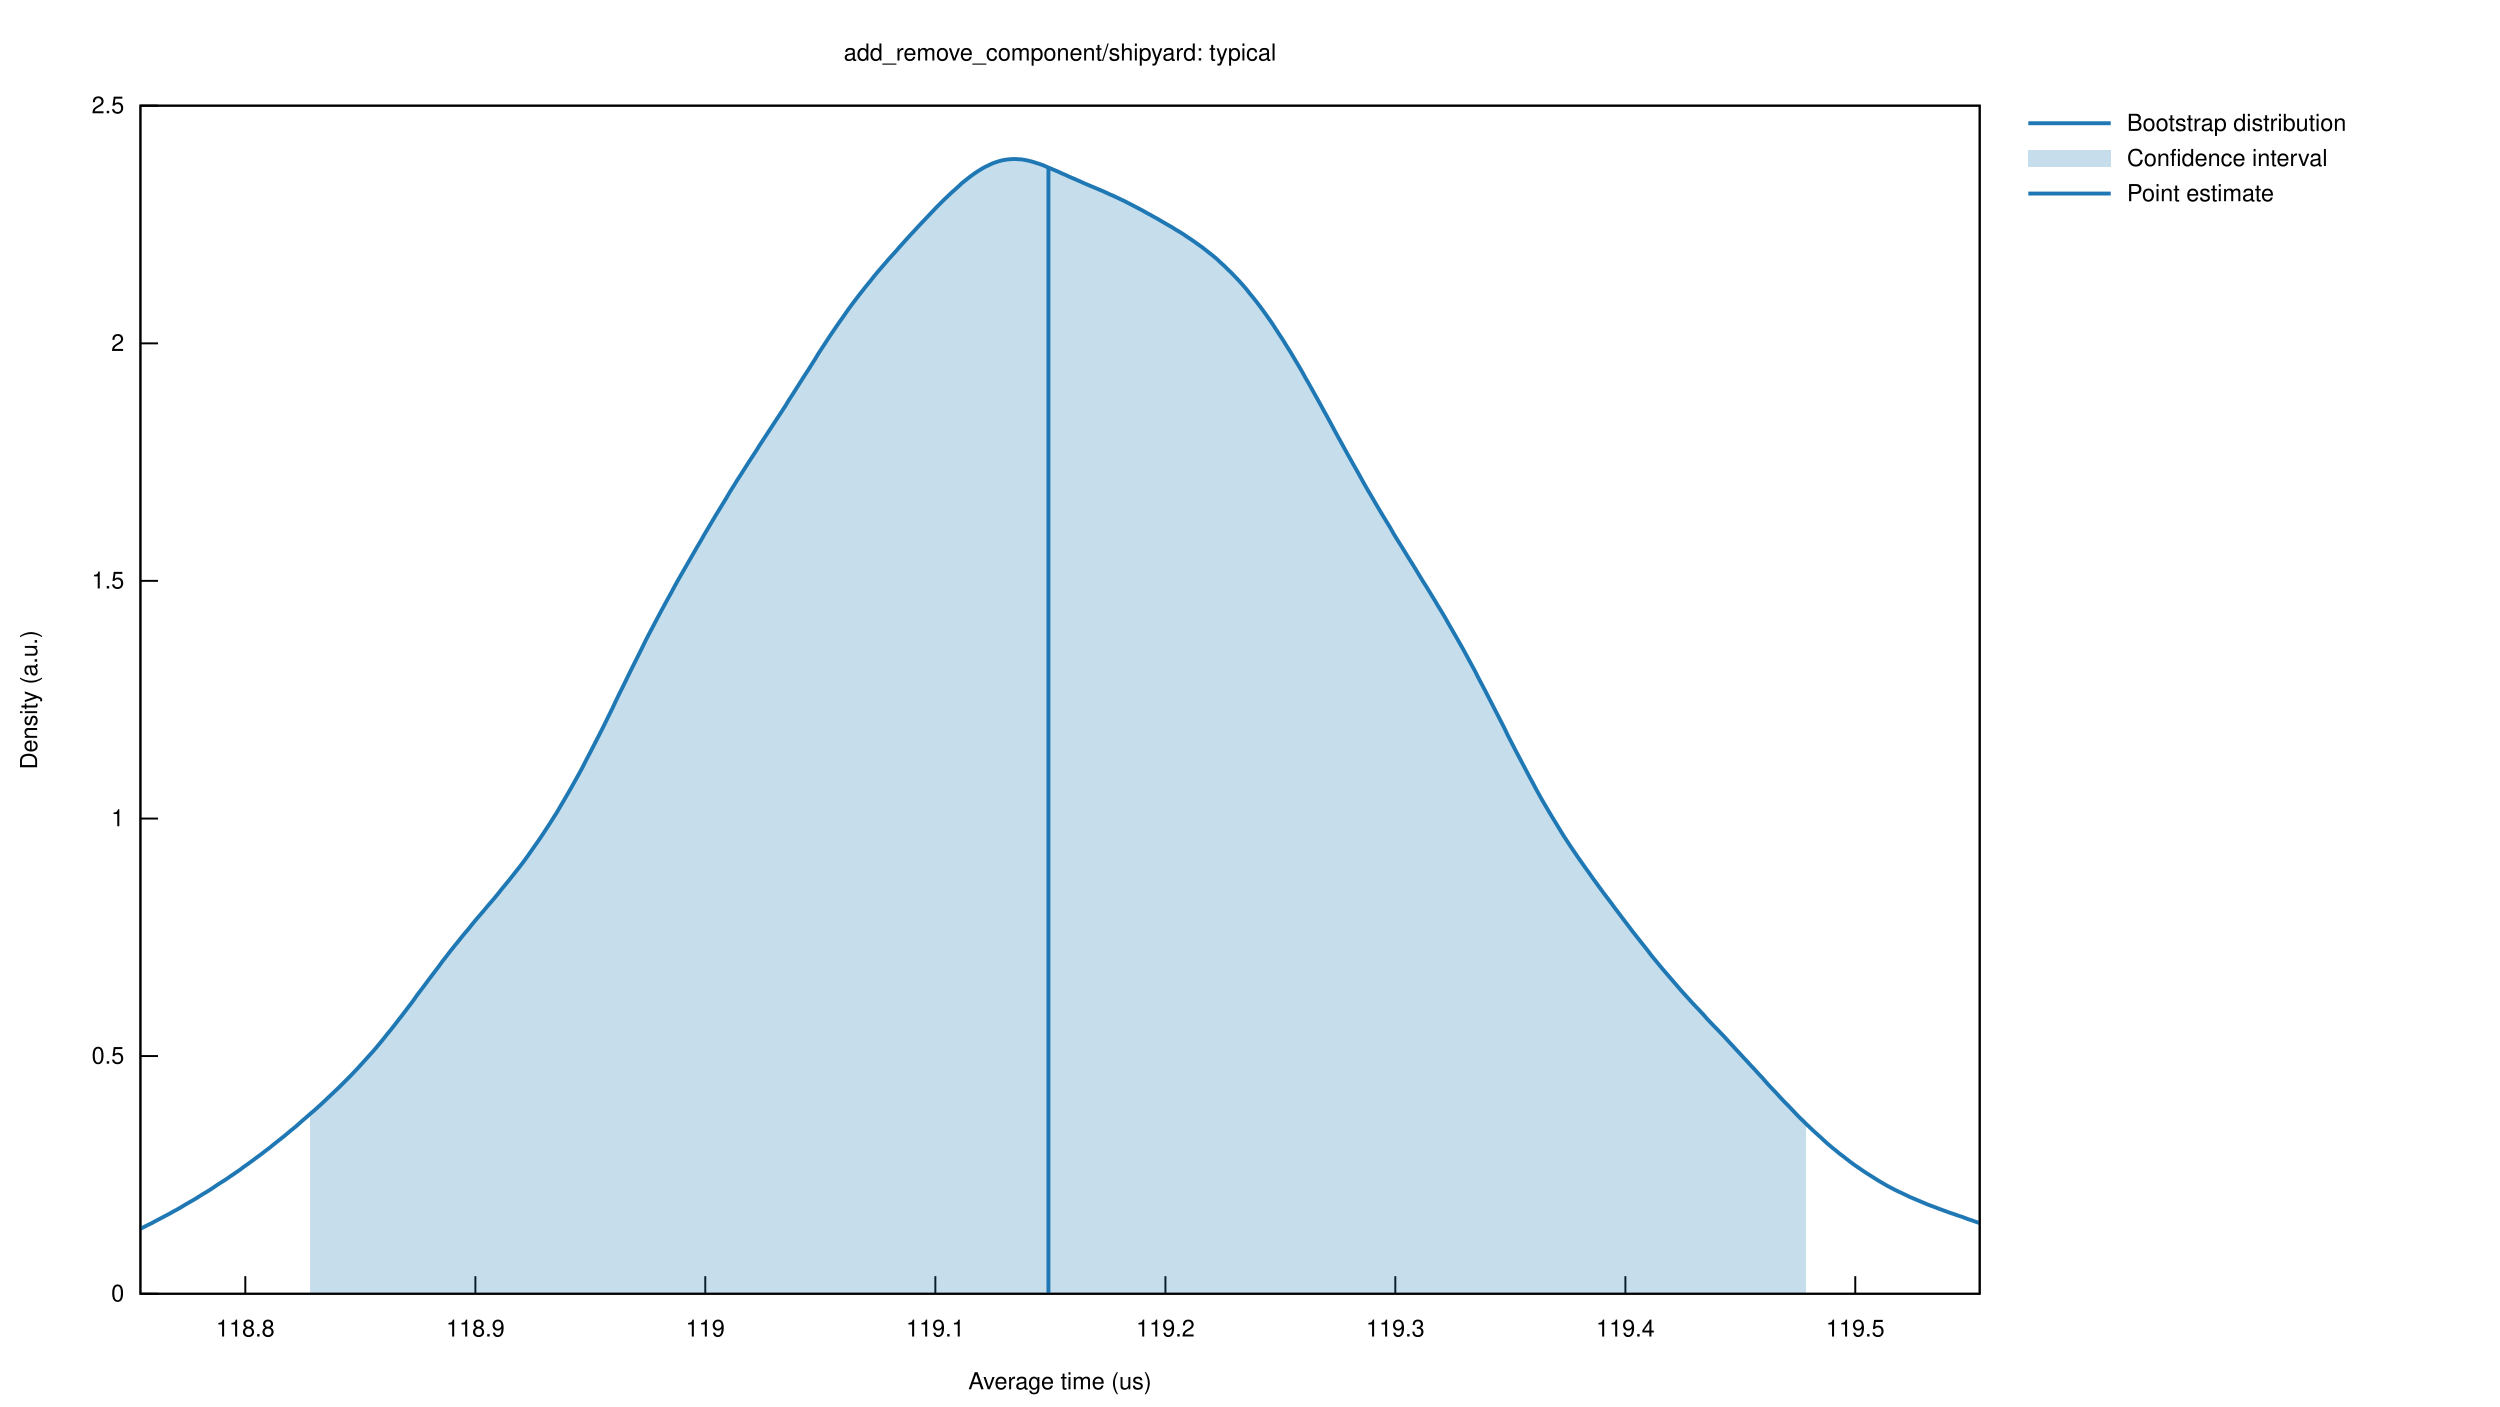
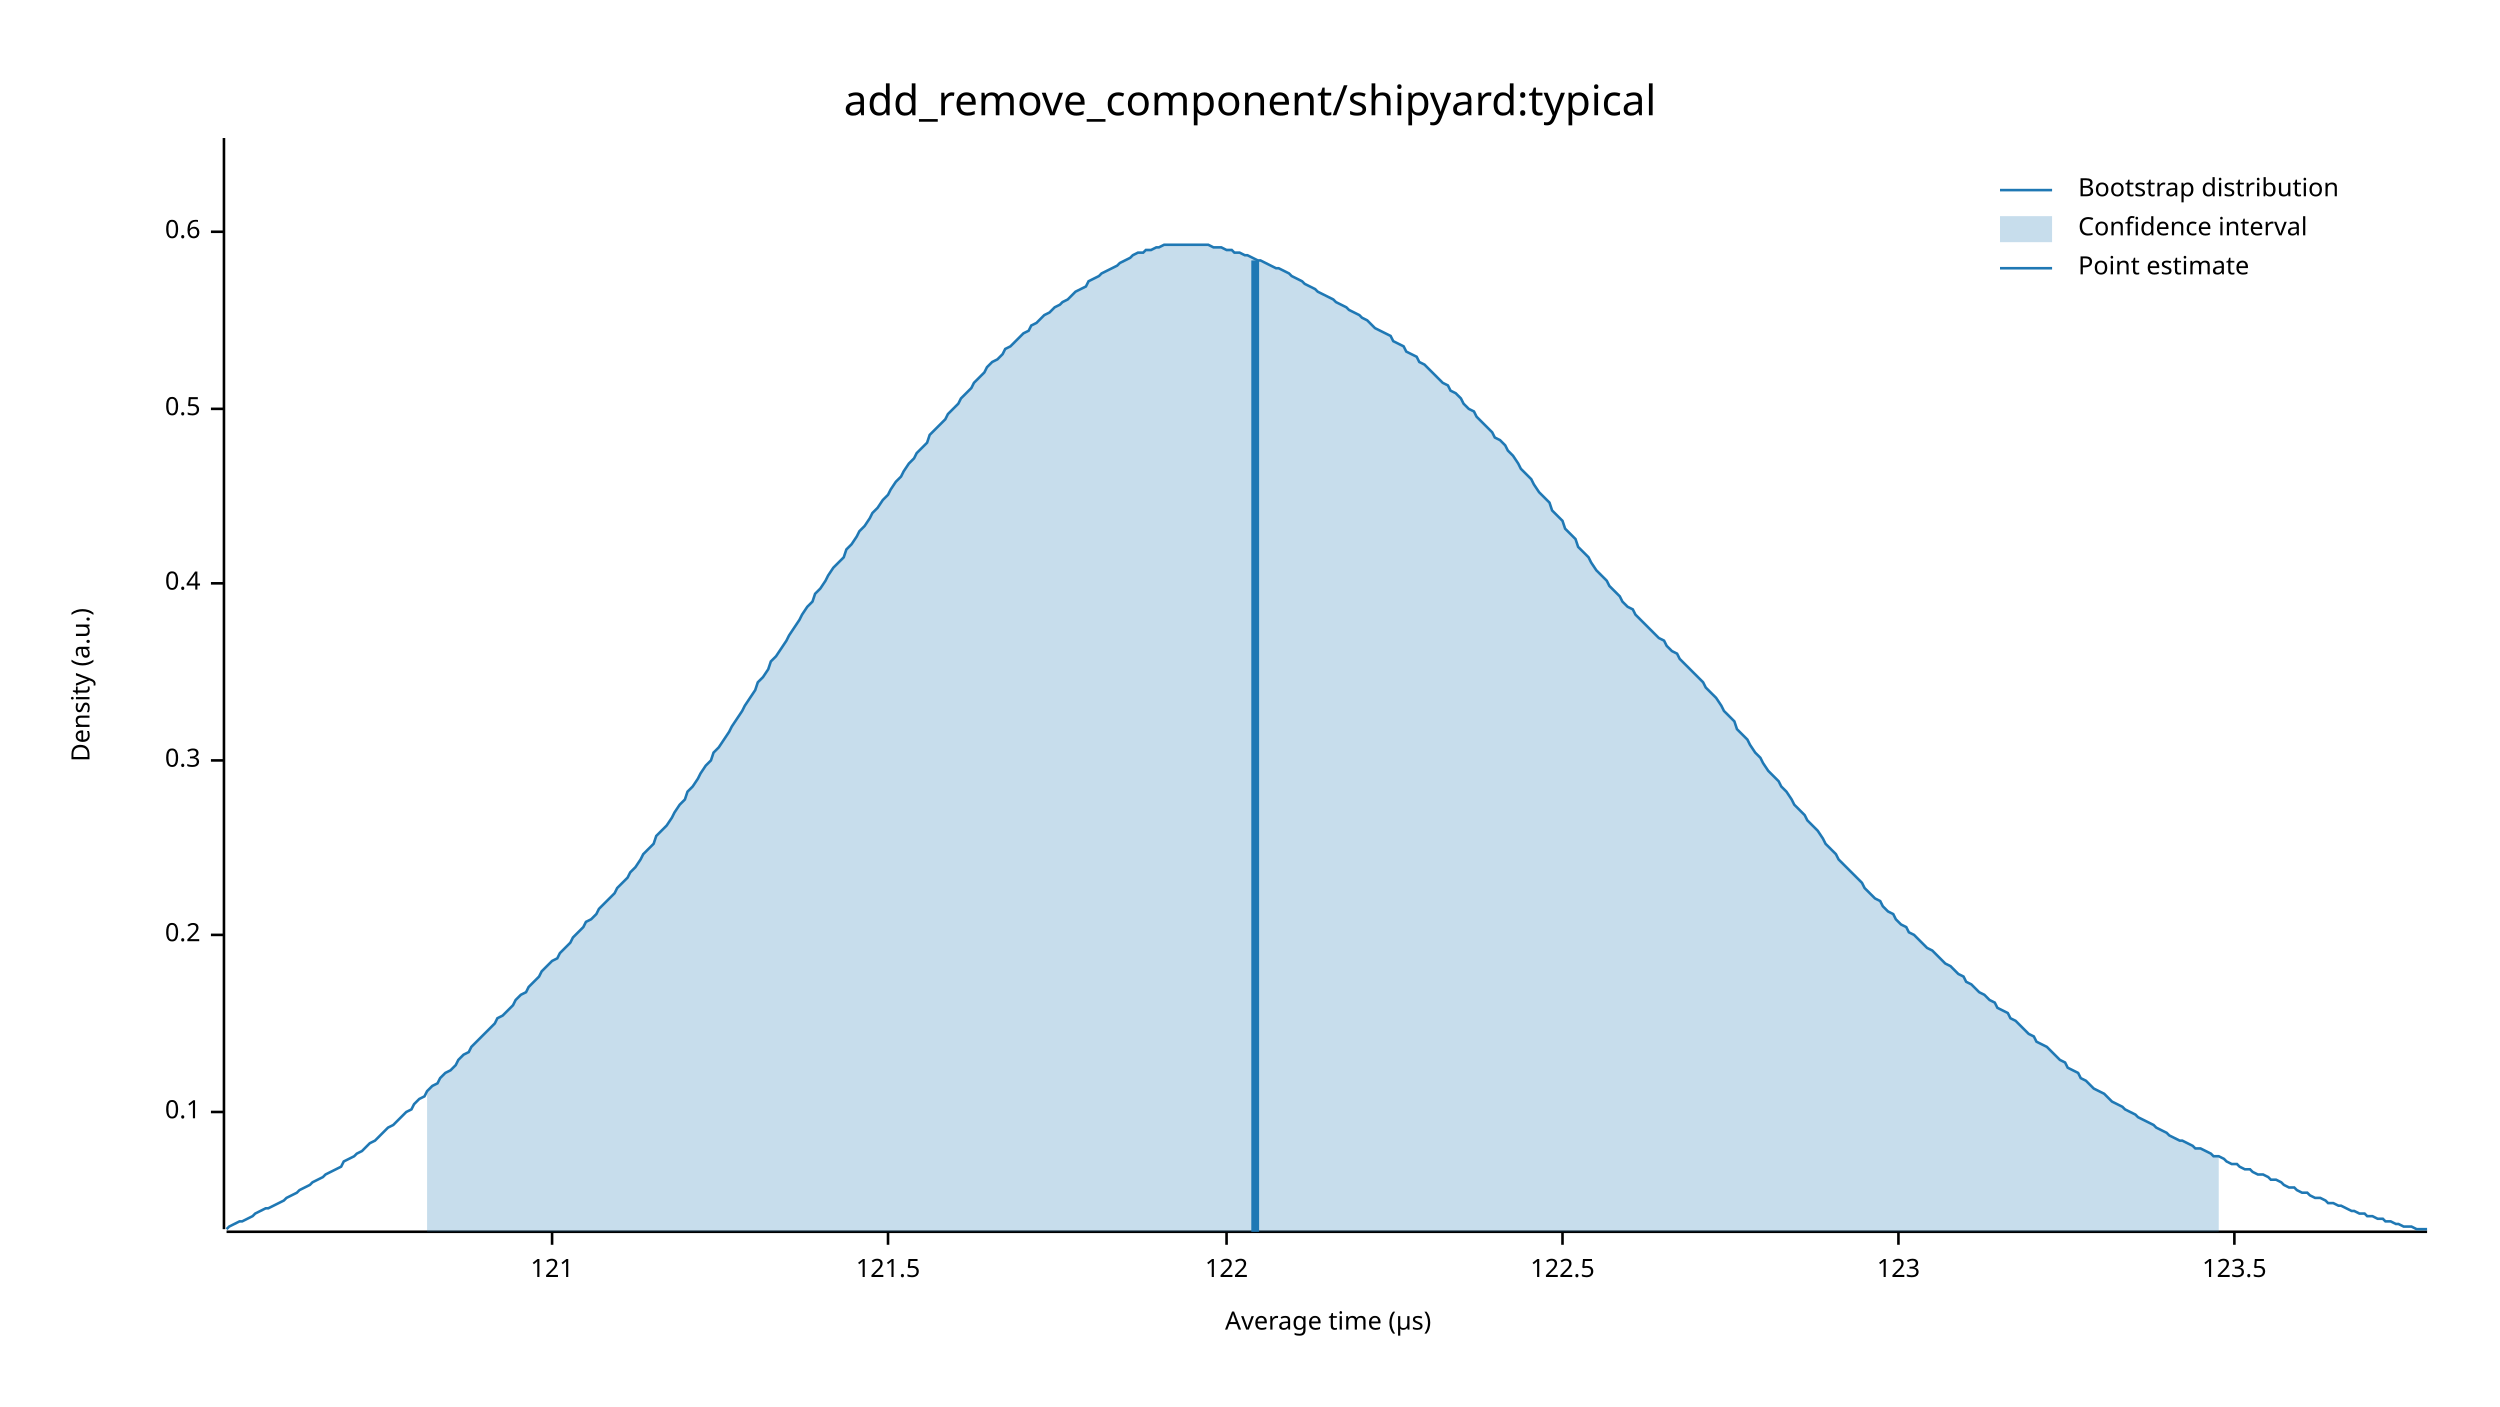
- <svg xmlns="http://www.w3.org/2000/svg" xmlns:xlink="http://www.w3.org/1999/xlink" viewBox="0 0 1280 720">
-   <g id="gnuplot_canvas">
-     <rect x="0" y="0" width="1280" height="720" fill="none" />
-     <defs>
-       <circle id="gpDot" r="0.5" stroke-width="0.5" stroke="currentColor" />
-       <path id="gpPt0" stroke-width="0.222" stroke="currentColor" d="M-1,0 h2 M0,-1 v2" />
-       <path id="gpPt1" stroke-width="0.222" stroke="currentColor" d="M-1,-1 L1,1 M1,-1 L-1,1" />
-       <path id="gpPt2" stroke-width="0.222" stroke="currentColor" d="M-1,0 L1,0 M0,-1 L0,1 M-1,-1 L1,1 M-1,1 L1,-1" />
-       <rect id="gpPt3" stroke-width="0.222" stroke="currentColor" x="-1" y="-1" width="2" height="2" />
-       <rect id="gpPt4" stroke-width="0.222" stroke="currentColor" fill="currentColor" x="-1" y="-1" width="2" height="2" />
-       <circle id="gpPt5" stroke-width="0.222" stroke="currentColor" cx="0" cy="0" r="1" />
-       <use xlink:href="#gpPt5" id="gpPt6" fill="currentColor" stroke="none" />
-       <path id="gpPt7" stroke-width="0.222" stroke="currentColor" d="M0,-1.33 L-1.33,0.67 L1.33,0.67 z" />
-       <use xlink:href="#gpPt7" id="gpPt8" fill="currentColor" stroke="none" />
-       <use xlink:href="#gpPt7" id="gpPt9" stroke="currentColor" transform="rotate(180)" />
-       <use xlink:href="#gpPt9" id="gpPt10" fill="currentColor" stroke="none" />
-       <use xlink:href="#gpPt3" id="gpPt11" stroke="currentColor" transform="rotate(45)" />
-       <use xlink:href="#gpPt11" id="gpPt12" fill="currentColor" stroke="none" />
-       <path id="gpPt13" stroke-width="0.222" stroke="currentColor" d="M0,1.330 L1.265,0.411 L0.782,-1.067 L-0.782,-1.076 L-1.265,0.411 z" />
-       <use xlink:href="#gpPt13" id="gpPt14" fill="currentColor" stroke="none" />
-       <filter id="textbox" filterUnits="objectBoundingBox" x="0" y="0" height="1" width="1">
-         <feFlood flood-color="white" flood-opacity="1" result="bgnd" />
-         <feComposite in="SourceGraphic" in2="bgnd" operator="atop" />
-       </filter>
-       <filter id="greybox" filterUnits="objectBoundingBox" x="0" y="0" height="1" width="1">
-         <feFlood flood-color="lightgrey" flood-opacity="1" result="grey" />
-         <feComposite in="SourceGraphic" in2="grey" operator="atop" />
-       </filter>
-     </defs>
-     <g fill="none" color="white" stroke="currentColor" stroke-width="1.00" stroke-linecap="butt" stroke-linejoin="miter">
- </g>
-     <g fill="none" color="black" stroke="currentColor" stroke-width="1.00" stroke-linecap="butt" stroke-linejoin="miter">
-       <path stroke="black" d="M71.9,662.4 L80.9,662.4  " />
-       <g transform="translate(63.6,666.3)" stroke="none" fill="black" font-family="Helvetica" font-size="12.00" text-anchor="end">
-         <text>
-           <tspan font-family="Helvetica"> 0</tspan>
-         </text>
-       </g>
-     </g>
-     <g fill="none" color="black" stroke="currentColor" stroke-width="1.00" stroke-linecap="butt" stroke-linejoin="miter">
-       <path stroke="black" d="M71.9,540.7 L80.9,540.7  " />
-       <g transform="translate(63.6,544.6)" stroke="none" fill="black" font-family="Helvetica" font-size="12.00" text-anchor="end">
-         <text>
-           <tspan font-family="Helvetica"> 0.5</tspan>
-         </text>
-       </g>
-     </g>
-     <g fill="none" color="black" stroke="currentColor" stroke-width="1.00" stroke-linecap="butt" stroke-linejoin="miter">
-       <path stroke="black" d="M71.9,419.1 L80.9,419.1  " />
-       <g transform="translate(63.6,423.0)" stroke="none" fill="black" font-family="Helvetica" font-size="12.00" text-anchor="end">
-         <text>
-           <tspan font-family="Helvetica"> 1</tspan>
-         </text>
-       </g>
-     </g>
-     <g fill="none" color="black" stroke="currentColor" stroke-width="1.00" stroke-linecap="butt" stroke-linejoin="miter">
-       <path stroke="black" d="M71.9,297.4 L80.9,297.4  " />
-       <g transform="translate(63.6,301.3)" stroke="none" fill="black" font-family="Helvetica" font-size="12.00" text-anchor="end">
-         <text>
-           <tspan font-family="Helvetica"> 1.5</tspan>
-         </text>
-       </g>
-     </g>
-     <g fill="none" color="black" stroke="currentColor" stroke-width="1.00" stroke-linecap="butt" stroke-linejoin="miter">
-       <path stroke="black" d="M71.9,175.8 L80.9,175.8  " />
-       <g transform="translate(63.6,179.7)" stroke="none" fill="black" font-family="Helvetica" font-size="12.00" text-anchor="end">
-         <text>
-           <tspan font-family="Helvetica"> 2</tspan>
-         </text>
-       </g>
-     </g>
-     <g fill="none" color="black" stroke="currentColor" stroke-width="1.00" stroke-linecap="butt" stroke-linejoin="miter">
-       <path stroke="black" d="M71.9,54.1 L80.9,54.1  " />
-       <g transform="translate(63.6,58.0)" stroke="none" fill="black" font-family="Helvetica" font-size="12.00" text-anchor="end">
-         <text>
-           <tspan font-family="Helvetica"> 2.5</tspan>
-         </text>
-       </g>
-     </g>
-     <g fill="none" color="black" stroke="currentColor" stroke-width="1.00" stroke-linecap="butt" stroke-linejoin="miter">
-       <path stroke="black" d="M125.6,662.4 L125.6,653.4  " />
-       <g transform="translate(125.6,684.3)" stroke="none" fill="black" font-family="Helvetica" font-size="12.00" text-anchor="middle">
-         <text>
-           <tspan font-family="Helvetica"> 118.8</tspan>
-         </text>
-       </g>
-     </g>
-     <g fill="none" color="black" stroke="currentColor" stroke-width="1.00" stroke-linecap="butt" stroke-linejoin="miter">
-       <path stroke="black" d="M243.4,662.4 L243.4,653.4  " />
-       <g transform="translate(243.4,684.3)" stroke="none" fill="black" font-family="Helvetica" font-size="12.00" text-anchor="middle">
-         <text>
-           <tspan font-family="Helvetica"> 118.9</tspan>
-         </text>
-       </g>
-     </g>
-     <g fill="none" color="black" stroke="currentColor" stroke-width="1.00" stroke-linecap="butt" stroke-linejoin="miter">
-       <path stroke="black" d="M361.1,662.4 L361.1,653.4  " />
-       <g transform="translate(361.1,684.3)" stroke="none" fill="black" font-family="Helvetica" font-size="12.00" text-anchor="middle">
-         <text>
-           <tspan font-family="Helvetica"> 119</tspan>
-         </text>
-       </g>
-     </g>
-     <g fill="none" color="black" stroke="currentColor" stroke-width="1.00" stroke-linecap="butt" stroke-linejoin="miter">
-       <path stroke="black" d="M478.9,662.4 L478.9,653.4  " />
-       <g transform="translate(478.9,684.3)" stroke="none" fill="black" font-family="Helvetica" font-size="12.00" text-anchor="middle">
-         <text>
-           <tspan font-family="Helvetica"> 119.1</tspan>
-         </text>
-       </g>
-     </g>
-     <g fill="none" color="black" stroke="currentColor" stroke-width="1.00" stroke-linecap="butt" stroke-linejoin="miter">
-       <path stroke="black" d="M596.7,662.4 L596.7,653.4  " />
-       <g transform="translate(596.7,684.3)" stroke="none" fill="black" font-family="Helvetica" font-size="12.00" text-anchor="middle">
-         <text>
-           <tspan font-family="Helvetica"> 119.2</tspan>
-         </text>
-       </g>
-     </g>
-     <g fill="none" color="black" stroke="currentColor" stroke-width="1.00" stroke-linecap="butt" stroke-linejoin="miter">
-       <path stroke="black" d="M714.4,662.4 L714.4,653.4  " />
-       <g transform="translate(714.4,684.3)" stroke="none" fill="black" font-family="Helvetica" font-size="12.00" text-anchor="middle">
-         <text>
-           <tspan font-family="Helvetica"> 119.3</tspan>
-         </text>
-       </g>
-     </g>
-     <g fill="none" color="black" stroke="currentColor" stroke-width="1.00" stroke-linecap="butt" stroke-linejoin="miter">
-       <path stroke="black" d="M832.2,662.4 L832.2,653.4  " />
-       <g transform="translate(832.2,684.3)" stroke="none" fill="black" font-family="Helvetica" font-size="12.00" text-anchor="middle">
-         <text>
-           <tspan font-family="Helvetica"> 119.4</tspan>
-         </text>
-       </g>
-     </g>
-     <g fill="none" color="black" stroke="currentColor" stroke-width="1.00" stroke-linecap="butt" stroke-linejoin="miter">
-       <path stroke="black" d="M949.9,662.4 L949.9,653.4  " />
-       <g transform="translate(949.9,684.3)" stroke="none" fill="black" font-family="Helvetica" font-size="12.00" text-anchor="middle">
-         <text>
-           <tspan font-family="Helvetica"> 119.5</tspan>
-         </text>
-       </g>
-     </g>
-     <g fill="none" color="black" stroke="currentColor" stroke-width="1.00" stroke-linecap="butt" stroke-linejoin="miter">
- </g>
-     <g fill="none" color="black" stroke="currentColor" stroke-width="1.00" stroke-linecap="butt" stroke-linejoin="miter">
-       <path stroke="black" d="M71.9,54.1 L71.9,662.4 L1013.6,662.4 L1013.6,54.1 L71.9,54.1 Z  " />
-     </g>
-     <g fill="none" color="black" stroke="currentColor" stroke-width="1.00" stroke-linecap="butt" stroke-linejoin="miter">
-       <g transform="translate(19.0,358.3) rotate(270)" stroke="none" fill="black" font-family="Helvetica" font-size="12.00" text-anchor="middle">
-         <text>
-           <tspan font-family="Helvetica">Density (a.u.)</tspan>
-         </text>
-       </g>
-     </g>
-     <g fill="none" color="black" stroke="currentColor" stroke-width="1.00" stroke-linecap="butt" stroke-linejoin="miter">
-       <g transform="translate(542.7,711.3)" stroke="none" fill="black" font-family="Helvetica" font-size="12.00" text-anchor="middle">
-         <text>
-           <tspan font-family="Helvetica">Average time (us)</tspan>
-         </text>
-       </g>
-     </g>
-     <g fill="none" color="black" stroke="currentColor" stroke-width="1.00" stroke-linecap="butt" stroke-linejoin="miter">
-       <g transform="translate(542.7,31.0)" stroke="none" fill="black" font-family="Helvetica" font-size="12.00" text-anchor="middle">
-         <text>
-           <tspan font-family="Helvetica">add_remove_component/shipyard: typical</tspan>
-         </text>
-       </g>
-     </g>
-     <g fill="none" color="black" stroke="currentColor" stroke-width="1.00" stroke-linecap="butt" stroke-linejoin="miter">
- </g>
-     <g id="gnuplot_plot_1">
-       <g fill="none" color="white" stroke="currentColor" stroke-width="2.00" stroke-linecap="butt" stroke-linejoin="miter">
- </g>
-       <g fill="none" color="black" stroke="currentColor" stroke-width="2.00" stroke-linecap="butt" stroke-linejoin="miter">
-         <g transform="translate(1089.0,67.0)" stroke="none" fill="black" font-family="Helvetica" font-size="12.00" text-anchor="start">
-           <text>
-             <tspan font-family="Helvetica">Bootstrap distribution</tspan>
-           </text>
-         </g>
-       </g>
-       <g fill="none" color="black" stroke="currentColor" stroke-width="2.00" stroke-linecap="butt" stroke-linejoin="miter">
-         <path stroke="rgb( 31, 120, 180)" d="M1038.5,63.1 L1080.7,63.1 M71.9,629.1 L73.8,628.2 L75.7,627.2 L77.6,626.3 L79.4,625.3 L81.3,624.3   L83.2,623.3 L85.1,622.3 L87.0,621.3 L88.9,620.2 L90.8,619.2 L92.7,618.1 L94.5,617.0 L96.4,615.9   L98.3,614.8 L100.2,613.7 L102.1,612.5 L104.0,611.3 L105.9,610.2 L107.8,609.0 L109.6,607.8 L111.5,606.5   L113.4,605.3 L115.3,604.1 L117.2,602.8 L119.1,601.5 L121.0,600.2 L122.9,598.9 L124.7,597.5 L126.6,596.2   L128.5,594.8 L130.4,593.4 L132.3,592.0 L134.2,590.6 L136.1,589.1 L138.0,587.7 L139.8,586.2 L141.7,584.7   L143.6,583.2 L145.5,581.7 L147.4,580.1 L149.3,578.5 L151.2,577.0 L153.0,575.4 L154.9,573.7 L156.8,572.1   L158.7,570.4 L160.6,568.8 L162.5,567.1 L164.4,565.4 L166.3,563.6 L168.1,561.9 L170.0,560.1 L171.9,558.3   L173.8,556.5 L175.7,554.6 L177.6,552.7 L179.5,550.8 L181.4,548.8 L183.2,546.9 L185.1,544.8 L187.0,542.7   L188.9,540.6 L190.8,538.5 L192.7,536.3 L194.6,534.0 L196.5,531.7 L198.3,529.4 L200.2,527.1 L202.1,524.7   L204.0,522.2 L205.9,519.8 L207.8,517.3 L209.7,514.8 L211.6,512.3 L213.4,509.7 L215.3,507.2 L217.2,504.7   L219.1,502.1 L221.0,499.6 L222.9,497.1 L224.8,494.6 L226.6,492.1 L228.5,489.7 L230.4,487.2 L232.3,484.8   L234.2,482.5 L236.1,480.1 L238.0,477.8 L239.9,475.6 L241.7,473.3 L243.6,471.0 L245.5,468.8 L247.4,466.6   L249.3,464.3 L251.2,462.1 L253.1,459.9 L255.0,457.6 L256.8,455.3 L258.7,453.0 L260.6,450.7 L262.5,448.3   L264.4,445.9 L266.3,443.5 L268.2,441.0 L270.1,438.4 L271.9,435.8 L273.8,433.1 L275.7,430.4 L277.6,427.6   L279.5,424.7 L281.4,421.8 L283.3,418.8 L285.2,415.8 L287.0,412.7 L288.9,409.5 L290.8,406.2 L292.7,402.9   L294.6,399.5 L296.5,396.1 L298.4,392.6 L300.2,389.0 L302.1,385.4 L304.0,381.7 L305.9,378.0 L307.8,374.3   L309.7,370.5 L311.6,366.6 L313.5,362.8 L315.3,358.9 L317.2,355.0 L319.1,351.2 L321.0,347.3 L322.9,343.4   L324.8,339.6 L326.7,335.8 L328.6,332.0 L330.4,328.3 L332.3,324.6 L334.2,321.0 L336.1,317.4 L338.0,313.8   L339.9,310.3 L341.8,306.8 L343.7,303.4 L345.5,300.0 L347.4,296.6 L349.3,293.3 L351.2,290.0 L353.1,286.7   L355.0,283.4 L356.9,280.1 L358.8,276.9 L360.6,273.7 L362.5,270.5 L364.4,267.3 L366.3,264.1 L368.2,261.0   L370.1,257.9 L372.0,254.8 L373.8,251.7 L375.7,248.7 L377.6,245.6 L379.5,242.7 L381.4,239.7 L383.3,236.7   L385.2,233.8 L387.1,230.9 L388.9,228.0 L390.8,225.1 L392.7,222.2 L394.6,219.3 L396.5,216.4 L398.4,213.5   L400.3,210.6 L402.2,207.7 L404.0,204.7 L405.9,201.8 L407.8,198.8 L409.7,195.8 L411.6,192.8 L413.5,189.9   L415.4,186.9 L417.3,183.9 L419.1,180.9 L421.0,178.0 L422.9,175.1 L424.8,172.2 L426.7,169.4 L428.6,166.6   L430.5,163.9 L432.4,161.2 L434.2,158.6 L436.1,156.0 L438.0,153.5 L439.9,151.0 L441.8,148.6 L443.7,146.2   L445.6,143.9 L447.4,141.6 L449.3,139.3 L451.2,137.1 L453.1,134.9 L455.0,132.7 L456.9,130.6 L458.8,128.5   L460.7,126.3 L462.5,124.3 L464.4,122.2 L466.3,120.1 L468.2,118.1 L470.1,116.0 L472.0,114.0 L473.9,112.0   L475.8,110.0 L477.6,108.1 L479.5,106.1 L481.4,104.2 L483.3,102.3 L485.2,100.5 L487.1,98.7 L489.0,97.0   L490.9,95.3 L492.7,93.6 L494.6,92.1 L496.5,90.6 L498.4,89.2 L500.3,87.9 L502.2,86.7 L504.1,85.6   L506.0,84.7 L507.8,83.8 L509.7,83.1 L511.6,82.5 L513.5,82.0 L515.4,81.7 L517.3,81.5 L519.2,81.4   L521.0,81.5 L522.9,81.6 L524.8,81.9 L526.7,82.3 L528.6,82.8 L530.5,83.4 L532.4,84.0 L534.3,84.7   L536.1,85.5 L538.0,86.3 L539.9,87.1 L541.8,87.9 L543.7,88.8 L545.6,89.6 L547.5,90.5 L549.4,91.3   L551.2,92.1 L553.1,92.9 L555.0,93.8 L556.9,94.6 L558.8,95.4 L560.7,96.2 L562.6,97.0 L564.5,97.8   L566.3,98.6 L568.2,99.5 L570.1,100.3 L572.0,101.2 L573.9,102.1 L575.8,103.0 L577.7,104.0 L579.5,104.9   L581.4,105.9 L583.3,106.9 L585.2,107.9 L587.1,109.0 L589.0,110.0 L590.9,111.1 L592.8,112.1 L594.6,113.2   L596.5,114.3 L598.4,115.4 L600.3,116.5 L602.2,117.7 L604.1,118.8 L606.0,120.0 L607.9,121.3 L609.7,122.5   L611.6,123.8 L613.5,125.2 L615.4,126.5 L617.3,128.0 L619.2,129.5 L621.1,131.0 L623.0,132.6 L624.8,134.3   L626.7,136.0 L628.6,137.9 L630.5,139.7 L632.4,141.7 L634.3,143.7 L636.2,145.8 L638.1,148.0 L639.9,150.3   L641.8,152.6 L643.7,155.0 L645.6,157.5 L647.5,160.1 L649.4,162.8 L651.3,165.5 L653.1,168.3 L655.0,171.2   L656.9,174.1 L658.8,177.2 L660.7,180.2 L662.6,183.4 L664.5,186.6 L666.4,189.8 L668.2,193.1 L670.1,196.4   L672.0,199.8 L673.9,203.2 L675.8,206.6 L677.7,210.1 L679.6,213.5 L681.5,217.0 L683.3,220.4 L685.2,223.9   L687.1,227.3 L689.0,230.8 L690.9,234.2 L692.8,237.6 L694.7,240.9 L696.6,244.3 L698.4,247.6 L700.3,250.9   L702.2,254.1 L704.1,257.4 L706.0,260.6 L707.9,263.8 L709.8,266.9 L711.7,270.0 L713.5,273.2 L715.4,276.3   L717.3,279.3 L719.2,282.4 L721.1,285.5 L723.0,288.5 L724.9,291.6 L726.7,294.6 L728.6,297.7 L730.5,300.7   L732.4,303.8 L734.3,306.9 L736.2,310.1 L738.1,313.2 L740.0,316.4 L741.8,319.6 L743.7,322.9 L745.6,326.2   L747.5,329.5 L749.4,332.9 L751.3,336.4 L753.2,339.9 L755.1,343.4 L756.9,347.0 L758.8,350.6 L760.7,354.2   L762.6,357.9 L764.5,361.6 L766.4,365.3 L768.3,369.0 L770.2,372.7 L772.0,376.5 L773.9,380.2 L775.8,383.9   L777.7,387.5 L779.6,391.1 L781.5,394.7 L783.4,398.3 L785.3,401.8 L787.1,405.2 L789.0,408.6 L790.9,411.9   L792.8,415.1 L794.7,418.3 L796.6,421.4 L798.5,424.5 L800.3,427.5 L802.2,430.4 L804.1,433.3 L806.0,436.1   L807.9,438.9 L809.8,441.6 L811.7,444.3 L813.6,446.9 L815.4,449.5 L817.3,452.1 L819.2,454.7 L821.1,457.3   L823.0,459.8 L824.9,462.3 L826.8,464.9 L828.7,467.4 L830.5,469.8 L832.4,472.3 L834.3,474.8 L836.2,477.3   L838.1,479.7 L840.0,482.1 L841.9,484.5 L843.8,486.9 L845.6,489.3 L847.5,491.6 L849.4,493.9 L851.3,496.2   L853.2,498.4 L855.1,500.6 L857.0,502.8 L858.9,505.0 L860.7,507.1 L862.6,509.2 L864.5,511.3 L866.4,513.4   L868.3,515.4 L870.2,517.4 L872.1,519.4 L873.9,521.5 L875.8,523.5 L877.7,525.5 L879.6,527.4 L881.5,529.4   L883.4,531.4 L885.3,533.5 L887.2,535.5 L889.0,537.5 L890.9,539.5 L892.8,541.6 L894.7,543.6 L896.6,545.7   L898.5,547.7 L900.4,549.8 L902.3,551.8 L904.1,553.9 L906.0,556.0 L907.9,558.0 L909.8,560.0 L911.7,562.1   L913.6,564.1 L915.5,566.0 L917.4,568.0 L919.2,569.9 L921.1,571.9 L923.0,573.7 L924.9,575.6 L926.8,577.4   L928.7,579.2 L930.6,580.9 L932.5,582.6 L934.3,584.3 L936.2,586.0 L938.1,587.6 L940.0,589.1 L941.9,590.7   L943.8,592.1 L945.7,593.6 L947.5,595.0 L949.4,596.4 L951.3,597.7 L953.2,599.0 L955.1,600.3 L957.0,601.5   L958.9,602.7 L960.8,603.9 L962.6,605.0 L964.5,606.1 L966.4,607.2 L968.3,608.2 L970.2,609.2 L972.1,610.1   L974.0,611.0 L975.9,611.9 L977.7,612.8 L979.6,613.6 L981.5,614.4 L983.4,615.2 L985.3,616.0 L987.2,616.8   L989.1,617.5 L991.0,618.2 L992.8,618.9 L994.7,619.6 L996.6,620.3 L998.5,621.0 L1000.4,621.6 L1002.3,622.3   L1004.2,622.9 L1006.1,623.6 L1007.9,624.3 L1009.8,624.9 L1011.7,625.6 L1013.6,626.2  " />
-       </g>
-     </g>
-     <g id="gnuplot_plot_2">
-       <g fill="none" color="white" stroke="rgb( 31, 120, 180)" stroke-width="1.00" stroke-linecap="butt" stroke-linejoin="miter">
- </g>
-       <g fill="none" color="black" stroke="currentColor" stroke-width="1.00" stroke-linecap="butt" stroke-linejoin="miter">
-         <g transform="translate(1089.0,85.0)" stroke="none" fill="black" font-family="Helvetica" font-size="12.00" text-anchor="start">
-           <text>
-             <tspan font-family="Helvetica">Confidence interval</tspan>
-           </text>
-         </g>
-       </g>
-       <g fill="none" color="black" stroke="currentColor" stroke-width="1.00" stroke-linecap="butt" stroke-linejoin="miter">
-         <g stroke="none" shape-rendering="crispEdges">
-           <polygon fill="rgb( 31, 120, 180)" fill-opacity="0.25" points="1038.5,85.6 1080.7,85.6 1080.7,76.6 1038.5,76.6 " />
-           <polygon fill="rgb( 31, 120, 180)" fill-opacity="0.25" points="158.7,570.4 160.6,568.8 162.5,567.1 164.4,565.4 166.3,563.6 168.1,561.9 170.0,560.1 171.9,558.3 173.8,556.5 175.7,554.6 177.6,552.7 179.5,550.8 181.4,548.8 183.2,546.9 185.1,544.8 187.0,542.7 188.9,540.6 190.8,538.5 192.7,536.3 194.6,534.0 196.5,531.7 198.3,529.4 200.2,527.1 202.1,524.7 204.0,522.2 205.9,519.8 207.8,517.3 209.7,514.8 211.6,512.3 213.4,509.7 215.3,507.2 217.2,504.7 219.1,502.1 221.0,499.6 222.9,497.1 224.8,494.6 226.6,492.1 228.5,489.7 230.4,487.2 232.3,484.8 234.2,482.5 236.1,480.1 238.0,477.8 239.9,475.6 241.7,473.3 243.6,471.0 245.5,468.8 247.4,466.6 249.3,464.3 251.2,462.1 253.1,459.9 255.0,457.6 256.8,455.3 258.7,453.0 260.6,450.7 262.5,448.3 264.4,445.9 266.3,443.5 268.2,441.0 270.1,438.4 271.9,435.8 273.8,433.1 275.7,430.4 277.6,427.6 279.5,424.7 281.4,421.8 283.3,418.8 285.2,415.8 287.0,412.7 288.9,409.5 290.8,406.2 292.7,402.9 294.6,399.5 296.5,396.1 298.4,392.6 300.2,389.0 302.1,385.4 304.0,381.7 305.9,378.0 307.8,374.3 309.7,370.5 311.6,366.6 313.5,362.8 315.3,358.9 317.2,355.0 319.1,351.2 321.0,347.3 322.9,343.4 324.8,339.6 326.7,335.8 328.6,332.0 330.4,328.3 332.3,324.6 334.2,321.0 336.1,317.4 338.0,313.8 339.9,310.3 341.8,306.8 343.7,303.4 345.5,300.0 347.4,296.6 349.3,293.3 351.2,290.0 353.1,286.7 355.0,283.4 356.9,280.1 358.8,276.9 360.6,273.7 362.5,270.5 364.4,267.3 366.3,264.1 368.2,261.0 370.1,257.9 372.0,254.8 373.8,251.7 375.7,248.7 377.6,245.6 379.5,242.7 381.4,239.7 383.3,236.7 385.2,233.8 387.1,230.9 388.9,228.0 390.8,225.1 392.7,222.2 394.6,219.3 396.5,216.4 398.4,213.5 400.3,210.6 402.2,207.7 404.0,204.7 405.9,201.8 407.8,198.8 409.7,195.8 411.6,192.8 413.5,189.9 415.4,186.9 417.3,183.9 419.1,180.9 421.0,178.0 422.9,175.1 424.8,172.2 426.7,169.4 428.6,166.6 430.5,163.9 432.4,161.2 434.2,158.6 436.1,156.0 438.0,153.5 439.9,151.0 441.8,148.6 443.7,146.2 445.6,143.9 447.4,141.6 449.3,139.3 451.2,137.1 453.1,134.9 455.0,132.7 456.9,130.6 458.8,128.5 460.7,126.3 462.5,124.3 464.4,122.2 466.3,120.1 468.2,118.1 470.1,116.0 472.0,114.0 473.9,112.0 475.8,110.0 477.6,108.1 479.5,106.1 481.4,104.2 483.3,102.3 485.2,100.5 487.1,98.7 489.0,97.0 490.9,95.3 492.7,93.6 494.6,92.1 496.5,90.6 498.4,89.2 500.3,87.9 502.2,86.7 504.1,85.6 506.0,84.7 507.8,83.8 509.7,83.1 511.6,82.5 513.5,82.0 515.4,81.7 517.3,81.5 519.2,81.4 521.0,81.5 522.9,81.6 524.8,81.9 526.7,82.3 528.6,82.8 530.5,83.4 532.4,84.0 534.3,84.7 536.1,85.5 538.0,86.3 539.9,87.1 541.8,87.9 543.7,88.8 545.6,89.6 547.5,90.5 549.4,91.3 551.2,92.1 553.1,92.9 555.0,93.8 556.9,94.6 558.8,95.4 560.7,96.2 562.6,97.0 564.5,97.8 566.3,98.6 568.2,99.5 570.1,100.3 572.0,101.2 573.9,102.1 575.8,103.0 577.7,104.0 579.5,104.9 581.4,105.9 583.3,106.9 585.2,107.9 587.1,109.0 589.0,110.0 590.9,111.1 592.8,112.1 594.6,113.2 596.5,114.3 598.4,115.4 600.3,116.5 602.2,117.7 604.1,118.8 606.0,120.0 607.9,121.3 609.7,122.5 611.6,123.8 613.5,125.2 615.4,126.5 617.3,128.0 619.2,129.5 621.1,131.0 623.0,132.6 624.8,134.3 626.7,136.0 628.6,137.9 630.5,139.7 632.4,141.7 634.3,143.7 636.2,145.8 638.1,148.0 639.9,150.3 641.8,152.6 643.7,155.0 645.6,157.5 647.5,160.1 649.4,162.8 651.3,165.5 653.1,168.3 655.0,171.2 656.9,174.1 658.8,177.2 660.7,180.2 662.6,183.4 664.5,186.6 666.4,189.8 668.2,193.1 670.1,196.4 672.0,199.8 673.9,203.2 675.8,206.6 677.7,210.1 679.6,213.5 681.5,217.0 683.3,220.4 685.2,223.9 687.1,227.3 689.0,230.8 690.9,234.2 692.8,237.6 694.7,240.9 696.6,244.3 698.4,247.6 700.3,250.9 702.2,254.1 704.1,257.4 706.0,260.6 707.9,263.8 709.8,266.9 711.7,270.0 713.5,273.2 715.4,276.3 717.3,279.3 719.2,282.4 721.1,285.5 723.0,288.5 724.9,291.6 726.7,294.6 728.6,297.7 730.5,300.7 732.4,303.8 734.3,306.9 736.2,310.1 738.1,313.2 740.0,316.4 741.8,319.6 743.7,322.9 745.6,326.2 747.5,329.5 749.4,332.9 751.3,336.4 753.2,339.9 755.1,343.4 756.9,347.0 758.8,350.6 760.7,354.2 762.6,357.9 764.5,361.6 766.4,365.3 768.3,369.0 770.2,372.7 772.0,376.5 773.9,380.2 775.8,383.9 777.7,387.5 779.6,391.1 781.5,394.7 783.4,398.3 785.3,401.8 787.1,405.2 789.0,408.6 790.9,411.9 792.8,415.1 794.7,418.3 796.6,421.4 798.5,424.5 800.3,427.5 802.2,430.4 804.1,433.3 806.0,436.1 807.9,438.9 809.8,441.6 811.7,444.3 813.6,446.9 815.4,449.5 817.3,452.1 819.2,454.7 821.1,457.3 823.0,459.8 824.9,462.3 826.8,464.9 828.7,467.4 830.5,469.8 832.4,472.3 834.3,474.8 836.2,477.3 838.1,479.7 840.0,482.1 841.9,484.5 843.8,486.9 845.6,489.3 847.5,491.6 849.4,493.9 851.3,496.2 853.2,498.4 855.1,500.6 857.0,502.8 858.9,505.0 860.7,507.1 862.6,509.2 864.5,511.3 866.4,513.4 868.3,515.4 870.2,517.4 872.1,519.4 873.9,521.5 875.8,523.5 877.7,525.5 879.6,527.4 881.5,529.4 883.4,531.4 885.3,533.5 887.2,535.5 889.0,537.5 890.9,539.5 892.8,541.6 894.7,543.6 896.6,545.7 898.5,547.7 900.4,549.8 902.3,551.8 904.1,553.9 906.0,556.0 907.9,558.0 909.8,560.0 911.7,562.1 913.6,564.1 915.5,566.0 917.4,568.0 919.2,569.9 921.1,571.9 923.0,573.7 924.9,575.6 924.9,662.4 923.0,662.4 921.1,662.4 919.2,662.4 917.4,662.4 915.5,662.4 913.6,662.4 911.7,662.4 909.8,662.4 907.9,662.4 906.0,662.4 904.1,662.4 902.3,662.4 900.4,662.4 898.5,662.4 896.6,662.4 894.7,662.4 892.8,662.4 890.9,662.4 889.0,662.4 887.2,662.4 885.3,662.4 883.4,662.4 881.5,662.4 879.6,662.4 877.7,662.4 875.8,662.4 873.9,662.4 872.1,662.4 870.2,662.4 868.3,662.4 866.4,662.4 864.5,662.4 862.6,662.4 860.7,662.4 858.9,662.4 857.0,662.4 855.1,662.4 853.2,662.4 851.3,662.4 849.4,662.4 847.5,662.4 845.6,662.4 843.8,662.4 841.9,662.4 840.0,662.4 838.1,662.4 836.2,662.4 834.3,662.4 832.4,662.4 830.5,662.4 828.7,662.4 826.8,662.4 824.9,662.4 823.0,662.4 821.1,662.4 819.2,662.4 817.3,662.4 815.4,662.4 813.6,662.4 811.7,662.4 809.8,662.4 807.9,662.4 806.0,662.4 804.1,662.4 802.2,662.4 800.3,662.4 798.5,662.4 796.6,662.4 794.7,662.4 792.8,662.4 790.9,662.4 789.0,662.4 787.1,662.4 785.3,662.4 783.4,662.4 781.5,662.4 779.6,662.4 777.7,662.4 775.8,662.4 773.9,662.4 772.0,662.4 770.2,662.4 768.3,662.4 766.4,662.4 764.5,662.4 762.6,662.4 760.7,662.4 758.8,662.4 756.9,662.4 755.1,662.4 753.2,662.4 751.3,662.4 749.4,662.4 747.5,662.4 745.6,662.4 743.7,662.4 741.8,662.4 740.0,662.4 738.1,662.4 736.2,662.4 734.3,662.4 732.4,662.4 730.5,662.4 728.6,662.4 726.7,662.4 724.9,662.4 723.0,662.4 721.1,662.4 719.2,662.4 717.3,662.4 715.4,662.4 713.5,662.4 711.7,662.4 709.8,662.4 707.9,662.4 706.0,662.4 704.1,662.4 702.2,662.4 700.3,662.4 698.4,662.4 696.6,662.4 694.7,662.4 692.8,662.4 690.9,662.4 689.0,662.4 687.1,662.4 685.2,662.4 683.3,662.4 681.5,662.4 679.6,662.4 677.7,662.4 675.8,662.4 673.9,662.4 672.0,662.4 670.1,662.4 668.2,662.4 666.4,662.4 664.5,662.4 662.6,662.4 660.7,662.4 658.8,662.4 656.9,662.4 655.0,662.4 653.1,662.4 651.3,662.4 649.4,662.4 647.5,662.4 645.6,662.4 643.7,662.4 641.8,662.4 639.9,662.4 638.1,662.4 636.2,662.4 634.3,662.4 632.4,662.4 630.5,662.4 628.6,662.4 626.7,662.4 624.8,662.4 623.0,662.4 621.1,662.4 619.2,662.4 617.3,662.4 615.4,662.4 613.5,662.4 611.6,662.4 609.7,662.4 607.9,662.4 606.0,662.4 604.1,662.4 602.2,662.4 600.3,662.4 598.4,662.4 596.5,662.4 594.6,662.4 592.8,662.4 590.9,662.4 589.0,662.4 587.1,662.4 585.2,662.4 583.3,662.4 581.4,662.4 579.5,662.4 577.7,662.4 575.8,662.4 573.9,662.4 572.0,662.4 570.1,662.4 568.2,662.4 566.3,662.4 564.5,662.4 562.6,662.4 560.7,662.4 558.8,662.4 556.9,662.4 555.0,662.4 553.1,662.4 551.2,662.4 549.4,662.4 547.5,662.4 545.6,662.4 543.7,662.4 541.8,662.4 539.9,662.4 538.0,662.4 536.1,662.4 534.3,662.4 532.4,662.4 530.5,662.4 528.6,662.4 526.7,662.4 524.8,662.4 522.9,662.4 521.0,662.4 519.2,662.4 517.3,662.4 515.4,662.4 513.5,662.4 511.6,662.4 509.7,662.4 507.8,662.4 506.0,662.4 504.1,662.4 502.2,662.4 500.3,662.4 498.4,662.4 496.5,662.4 494.6,662.4 492.7,662.4 490.9,662.4 489.0,662.4 487.1,662.4 485.2,662.4 483.3,662.4 481.4,662.4 479.5,662.4 477.6,662.4 475.8,662.4 473.9,662.4 472.0,662.4 470.1,662.4 468.2,662.4 466.3,662.4 464.4,662.4 462.5,662.4 460.7,662.4 458.8,662.4 456.9,662.4 455.0,662.4 453.1,662.4 451.2,662.4 449.3,662.4 447.4,662.4 445.6,662.4 443.7,662.4 441.8,662.4 439.9,662.4 438.0,662.4 436.1,662.4 434.2,662.4 432.4,662.4 430.5,662.4 428.6,662.4 426.7,662.4 424.8,662.4 422.9,662.4 421.0,662.4 419.1,662.4 417.3,662.4 415.4,662.4 413.5,662.4 411.6,662.4 409.7,662.4 407.8,662.4 405.9,662.4 404.0,662.4 402.2,662.4 400.3,662.4 398.4,662.4 396.5,662.4 394.6,662.4 392.7,662.4 390.8,662.4 388.9,662.4 387.1,662.4 385.2,662.4 383.3,662.4 381.4,662.4 379.5,662.4 377.6,662.4 375.7,662.4 373.8,662.4 372.0,662.4 370.1,662.4 368.2,662.4 366.3,662.4 364.4,662.4 362.5,662.4 360.6,662.4 358.8,662.4 356.9,662.4 355.0,662.4 353.1,662.4 351.2,662.4 349.3,662.4 347.4,662.4 345.5,662.4 343.7,662.4 341.8,662.4 339.9,662.4 338.0,662.4 336.1,662.4 334.2,662.4 332.3,662.4 330.4,662.4 328.6,662.4 326.7,662.4 324.8,662.4 322.9,662.4 321.0,662.4 319.1,662.4 317.2,662.4 315.3,662.4 313.5,662.4 311.6,662.4 309.7,662.4 307.8,662.4 305.9,662.4 304.0,662.4 302.1,662.4 300.2,662.4 298.4,662.4 296.5,662.4 294.6,662.4 292.7,662.4 290.8,662.4 288.9,662.4 287.0,662.4 285.2,662.4 283.3,662.4 281.4,662.4 279.5,662.4 277.6,662.4 275.7,662.4 273.8,662.4 271.9,662.4 270.1,662.4 268.2,662.4 266.3,662.4 264.4,662.4 262.5,662.4 260.6,662.4 258.7,662.4 256.8,662.4 255.0,662.4 253.1,662.4 251.2,662.4 249.3,662.4 247.4,662.4 245.5,662.4 243.6,662.4 241.7,662.4 239.9,662.4 238.0,662.4 236.1,662.4 234.2,662.4 232.3,662.4 230.4,662.4 228.5,662.4 226.6,662.4 224.8,662.4 222.9,662.4 221.0,662.4 219.1,662.4 217.2,662.4 215.3,662.4 213.4,662.4 211.6,662.4 209.7,662.4 207.8,662.4 205.9,662.4 204.0,662.4 202.1,662.4 200.2,662.4 198.3,662.4 196.5,662.4 194.6,662.4 192.7,662.4 190.8,662.4 188.9,662.4 187.0,662.4 185.1,662.4 183.2,662.4 181.4,662.4 179.5,662.4 177.6,662.4 175.7,662.4 173.8,662.4 171.9,662.4 170.0,662.4 168.1,662.4 166.3,662.4 164.4,662.4 162.5,662.4 160.6,662.4 158.7,662.4 " />
-         </g>
-       </g>
-     </g>
-     <g id="gnuplot_plot_3">
-       <g fill="none" color="white" stroke="rgb( 31, 120, 180)" stroke-width="2.00" stroke-linecap="butt" stroke-linejoin="miter">
- </g>
-       <g fill="none" color="black" stroke="currentColor" stroke-width="2.00" stroke-linecap="butt" stroke-linejoin="miter">
-         <g transform="translate(1089.0,103.0)" stroke="none" fill="black" font-family="Helvetica" font-size="12.00" text-anchor="start">
-           <text>
-             <tspan font-family="Helvetica">Point estimate</tspan>
-           </text>
-         </g>
-       </g>
-       <g fill="none" color="black" stroke="currentColor" stroke-width="2.00" stroke-linecap="butt" stroke-linejoin="miter">
-         <path stroke="rgb( 31, 120, 180)" d="M1038.5,99.1 L1080.7,99.1 M536.8,662.4 L536.8,85.7  " />
-       </g>
-     </g>
-     <g fill="none" color="black" stroke="currentColor" stroke-width="2.00" stroke-linecap="butt" stroke-linejoin="miter">
- </g>
-     <g fill="none" color="black" stroke="black" stroke-width="1.00" stroke-linecap="butt" stroke-linejoin="miter">
- </g>
-     <g fill="none" color="black" stroke="currentColor" stroke-width="1.00" stroke-linecap="butt" stroke-linejoin="miter">
-       <path stroke="black" d="M71.9,54.1 L71.9,662.4 L1013.6,662.4 L1013.6,54.1 L71.9,54.1 Z  " />
-     </g>
-     <g fill="none" color="black" stroke="currentColor" stroke-width="1.00" stroke-linecap="butt" stroke-linejoin="miter">
- </g>
-   </g>
+ <svg xmlns="http://www.w3.org/2000/svg" width="960" height="540" viewBox="0 0 960 540">
+   <text x="480" y="32" dy="0.76em" text-anchor="middle" font-family="sans-serif" font-size="16.129" opacity="1" fill="#000000">
+ add_remove_component/shipyard:typical
+ </text>
+   <text x="27" y="263" dy="0.76em" text-anchor="middle" font-family="sans-serif" font-size="9.677" opacity="1" fill="#000000" transform="rotate(270, 27, 263)">
+ Density (a.u.)
+ </text>
+   <text x="510" y="513" dy="-0.5ex" text-anchor="middle" font-family="sans-serif" font-size="9.677" opacity="1" fill="#000000">
+ Average time (µs)
+ </text>
+   <polyline fill="none" opacity="1" stroke="#000000" stroke-width="1" points="86,53 86,472 " />
+   <text x="77" y="427" dy="0.5ex" text-anchor="end" font-family="sans-serif" font-size="9.677" opacity="1" fill="#000000">
+ 0.1
+ </text>
+   <polyline fill="none" opacity="1" stroke="#000000" stroke-width="1" points="81,427 86,427 " />
+   <text x="77" y="359" dy="0.5ex" text-anchor="end" font-family="sans-serif" font-size="9.677" opacity="1" fill="#000000">
+ 0.2
+ </text>
+   <polyline fill="none" opacity="1" stroke="#000000" stroke-width="1" points="81,359 86,359 " />
+   <text x="77" y="292" dy="0.5ex" text-anchor="end" font-family="sans-serif" font-size="9.677" opacity="1" fill="#000000">
+ 0.3
+ </text>
+   <polyline fill="none" opacity="1" stroke="#000000" stroke-width="1" points="81,292 86,292 " />
+   <text x="77" y="224" dy="0.5ex" text-anchor="end" font-family="sans-serif" font-size="9.677" opacity="1" fill="#000000">
+ 0.4
+ </text>
+   <polyline fill="none" opacity="1" stroke="#000000" stroke-width="1" points="81,224 86,224 " />
+   <text x="77" y="157" dy="0.5ex" text-anchor="end" font-family="sans-serif" font-size="9.677" opacity="1" fill="#000000">
+ 0.5
+ </text>
+   <polyline fill="none" opacity="1" stroke="#000000" stroke-width="1" points="81,157 86,157 " />
+   <text x="77" y="89" dy="0.5ex" text-anchor="end" font-family="sans-serif" font-size="9.677" opacity="1" fill="#000000">
+ 0.6
+ </text>
+   <polyline fill="none" opacity="1" stroke="#000000" stroke-width="1" points="81,89 86,89 " />
+   <polyline fill="none" opacity="1" stroke="#000000" stroke-width="1" points="87,473 932,473 " />
+   <text x="212" y="483" dy="0.76em" text-anchor="middle" font-family="sans-serif" font-size="9.677" opacity="1" fill="#000000">
+ 121
+ </text>
+   <polyline fill="none" opacity="1" stroke="#000000" stroke-width="1" points="212,473 212,478 " />
+   <text x="341" y="483" dy="0.76em" text-anchor="middle" font-family="sans-serif" font-size="9.677" opacity="1" fill="#000000">
+ 121.5
+ </text>
+   <polyline fill="none" opacity="1" stroke="#000000" stroke-width="1" points="341,473 341,478 " />
+   <text x="471" y="483" dy="0.76em" text-anchor="middle" font-family="sans-serif" font-size="9.677" opacity="1" fill="#000000">
+ 122
+ </text>
+   <polyline fill="none" opacity="1" stroke="#000000" stroke-width="1" points="471,473 471,478 " />
+   <text x="600" y="483" dy="0.76em" text-anchor="middle" font-family="sans-serif" font-size="9.677" opacity="1" fill="#000000">
+ 122.5
+ </text>
+   <polyline fill="none" opacity="1" stroke="#000000" stroke-width="1" points="600,473 600,478 " />
+   <text x="729" y="483" dy="0.76em" text-anchor="middle" font-family="sans-serif" font-size="9.677" opacity="1" fill="#000000">
+ 123
+ </text>
+   <polyline fill="none" opacity="1" stroke="#000000" stroke-width="1" points="729,473 729,478 " />
+   <text x="858" y="483" dy="0.76em" text-anchor="middle" font-family="sans-serif" font-size="9.677" opacity="1" fill="#000000">
+ 123.5
+ </text>
+   <polyline fill="none" opacity="1" stroke="#000000" stroke-width="1" points="858,473 858,478 " />
+   <polyline fill="none" opacity="1" stroke="#1F78B4" stroke-width="1" points="87,472 88,471 90,470 92,469 93,469 95,468 97,467 98,466 100,465 102,464 103,464 105,463 107,462 109,461 110,460 112,459 114,458 115,457 117,456 119,455 120,454 122,453 124,452 125,451 127,450 129,449 131,448 132,446 134,445 136,444 137,443 139,442 141,440 142,439 144,438 146,436 147,435 149,433 151,432 153,430 154,429 156,427 158,426 159,424 161,422 163,421 164,419 166,417 168,416 169,414 171,412 173,411 175,409 176,407 178,405 180,404 181,402 183,400 185,398 186,397 188,395 190,393 191,391 193,390 195,388 197,386 198,384 200,382 202,381 203,379 205,377 207,375 208,373 210,371 212,369 214,368 215,366 217,364 219,362 220,360 222,358 224,356 225,354 227,353 229,351 230,349 232,347 234,345 236,343 237,341 239,339 241,337 242,335 244,333 246,330 247,328 249,326 251,324 252,321 254,319 256,317 258,314 259,312 261,309 263,307 264,304 266,302 268,299 269,297 271,294 273,292 274,289 276,287 278,284 280,281 281,279 283,276 285,273 286,271 288,268 290,265 291,262 293,260 295,257 296,254 298,252 300,249 302,246 303,244 305,241 307,238 308,236 310,233 312,231 313,228 315,226 317,223 318,221 320,218 322,216 324,214 325,211 327,209 329,206 330,204 332,202 334,199 335,197 337,195 339,192 341,190 342,188 344,185 346,183 347,181 349,178 351,176 352,174 354,172 356,170 357,167 359,165 361,163 363,161 364,159 366,157 368,155 369,153 371,151 373,149 374,147 376,145 378,143 379,141 381,139 383,138 385,136 386,134 388,133 390,131 391,130 393,128 395,127 396,125 398,124 400,122 401,121 403,120 405,118 407,117 408,116 410,115 412,113 413,112 415,111 417,110 418,108 420,107 422,106 423,105 425,104 427,103 429,102 430,101 432,100 434,99 435,98 437,97 439,97 440,96 442,96 444,95 445,95 447,94 449,94 451,94 452,94 454,94 456,94 457,94 459,94 461,94 462,94 464,94 466,95 468,95 469,95 471,96 473,96 474,97 476,97 478,98 479,98 481,99 483,100 484,100 486,101 488,102 490,103 491,103 493,104 495,105 496,106 498,107 500,108 501,109 503,110 505,111 506,112 508,113 510,114 512,115 513,116 515,117 517,118 518,119 520,120 522,121 523,122 525,123 527,125 528,126 530,127 532,128 534,129 535,131 537,132 539,133 540,135 542,136 544,137 545,139 547,140 549,142 550,143 552,145 554,147 556,148 557,150 559,151 561,153 562,155 564,157 566,158 567,160 569,162 571,164 573,166 574,168 576,169 578,171 579,173 581,175 583,178 584,180 586,182 588,184 589,186 591,189 593,191 595,193 596,196 598,198 600,200 601,203 603,205 605,207 606,210 608,212 610,214 611,216 613,219 615,221 617,223 618,225 620,227 622,229 623,231 625,233 627,234 628,236 630,238 632,240 633,241 635,243 637,245 639,246 640,248 642,250 644,251 645,253 647,255 649,257 650,258 652,260 654,262 655,264 657,266 659,268 661,271 662,273 664,275 666,277 667,280 669,282 671,284 672,286 674,289 676,291 677,293 679,296 681,298 683,300 684,302 686,304 688,307 689,309 691,311 693,313 694,315 696,317 698,319 700,322 701,324 703,326 705,328 706,330 708,332 710,334 711,335 713,337 715,339 716,341 718,343 720,345 722,346 723,348 725,350 727,351 728,353 730,355 732,356 733,358 735,359 737,361 738,362 740,364 742,365 744,367 745,368 747,370 749,371 750,372 752,374 754,375 755,377 757,378 759,380 760,381 762,382 764,384 766,385 767,387 769,388 771,389 772,391 774,392 776,394 777,395 779,397 781,398 782,400 784,401 786,402 788,404 789,405 791,407 793,408 794,410 796,411 798,412 799,414 801,415 803,417 804,418 806,419 808,420 810,422 811,423 813,424 815,425 816,426 818,427 820,428 821,429 823,430 825,431 827,432 828,433 830,434 832,435 833,436 835,437 837,438 838,438 840,439 842,440 843,441 845,441 847,442 849,443 850,444 852,444 854,445 855,446 857,447 859,447 860,448 862,449 864,449 865,450 867,451 869,451 871,452 872,453 874,453 876,454 877,455 879,456 881,456 882,457 884,458 886,458 887,459 889,460 891,460 893,461 894,462 896,462 898,463 899,463 901,464 903,465 904,465 906,466 908,466 909,467 911,467 913,468 915,468 916,469 918,469 920,470 921,470 923,471 925,471 926,471 928,472 930,472 932,472 " />
+   <polygon opacity="0.25" fill="#1F78B4" points="164,419 166,417 168,416 169,414 171,412 173,411 175,409 176,407 178,405 180,404 181,402 183,400 185,398 186,397 188,395 190,393 191,391 193,390 195,388 197,386 198,384 200,382 202,381 203,379 205,377 207,375 208,373 210,371 212,369 214,368 215,366 217,364 219,362 220,360 222,358 224,356 225,354 227,353 229,351 230,349 232,347 234,345 236,343 237,341 239,339 241,337 242,335 244,333 246,330 247,328 249,326 251,324 252,321 254,319 256,317 258,314 259,312 261,309 263,307 264,304 266,302 268,299 269,297 271,294 273,292 274,289 276,287 278,284 280,281 281,279 283,276 285,273 286,271 288,268 290,265 291,262 293,260 295,257 296,254 298,252 300,249 302,246 303,244 305,241 307,238 308,236 310,233 312,231 313,228 315,226 317,223 318,221 320,218 322,216 324,214 325,211 327,209 329,206 330,204 332,202 334,199 335,197 337,195 339,192 341,190 342,188 344,185 346,183 347,181 349,178 351,176 352,174 354,172 356,170 357,167 359,165 361,163 363,161 364,159 366,157 368,155 369,153 371,151 373,149 374,147 376,145 378,143 379,141 381,139 383,138 385,136 386,134 388,133 390,131 391,130 393,128 395,127 396,125 398,124 400,122 401,121 403,120 405,118 407,117 408,116 410,115 412,113 413,112 415,111 417,110 418,108 420,107 422,106 423,105 425,104 427,103 429,102 430,101 432,100 434,99 435,98 437,97 439,97 440,96 442,96 444,95 445,95 447,94 449,94 451,94 452,94 454,94 456,94 457,94 459,94 461,94 462,94 464,94 466,95 468,95 469,95 471,96 473,96 474,97 476,97 478,98 479,98 481,99 483,100 484,100 486,101 488,102 490,103 491,103 493,104 495,105 496,106 498,107 500,108 501,109 503,110 505,111 506,112 508,113 510,114 512,115 513,116 515,117 517,118 518,119 520,120 522,121 523,122 525,123 527,125 528,126 530,127 532,128 534,129 535,131 537,132 539,133 540,135 542,136 544,137 545,139 547,140 549,142 550,143 552,145 554,147 556,148 557,150 559,151 561,153 562,155 564,157 566,158 567,160 569,162 571,164 573,166 574,168 576,169 578,171 579,173 581,175 583,178 584,180 586,182 588,184 589,186 591,189 593,191 595,193 596,196 598,198 600,200 601,203 603,205 605,207 606,210 608,212 610,214 611,216 613,219 615,221 617,223 618,225 620,227 622,229 623,231 625,233 627,234 628,236 630,238 632,240 633,241 635,243 637,245 639,246 640,248 642,250 644,251 645,253 647,255 649,257 650,258 652,260 654,262 655,264 657,266 659,268 661,271 662,273 664,275 666,277 667,280 669,282 671,284 672,286 674,289 676,291 677,293 679,296 681,298 683,300 684,302 686,304 688,307 689,309 691,311 693,313 694,315 696,317 698,319 700,322 701,324 703,326 705,328 706,330 708,332 710,334 711,335 713,337 715,339 716,341 718,343 720,345 722,346 723,348 725,350 727,351 728,353 730,355 732,356 733,358 735,359 737,361 738,362 740,364 742,365 744,367 745,368 747,370 749,371 750,372 752,374 754,375 755,377 757,378 759,380 760,381 762,382 764,384 766,385 767,387 769,388 771,389 772,391 774,392 776,394 777,395 779,397 781,398 782,400 784,401 786,402 788,404 789,405 791,407 793,408 794,410 796,411 798,412 799,414 801,415 803,417 804,418 806,419 808,420 810,422 811,423 813,424 815,425 816,426 818,427 820,428 821,429 823,430 825,431 827,432 828,433 830,434 832,435 833,436 835,437 837,438 838,438 840,439 842,440 843,441 845,441 847,442 849,443 850,444 852,444 852,473 164,473 " />
+   <polyline fill="none" opacity="1" stroke="#1F78B4" stroke-width="3" points="482,473 482,100 " />
+   <text x="798" y="68" dy="0.76em" text-anchor="start" font-family="sans-serif" font-size="9.677" opacity="1" fill="#000000">
+ Bootstrap distribution
+ </text>
+   <text x="798" y="83" dy="0.76em" text-anchor="start" font-family="sans-serif" font-size="9.677" opacity="1" fill="#000000">
+ Confidence interval
+ </text>
+   <text x="798" y="98" dy="0.76em" text-anchor="start" font-family="sans-serif" font-size="9.677" opacity="1" fill="#000000">
+ Point estimate
+ </text>
+   <polyline fill="none" opacity="1" stroke="#1F78B4" stroke-width="1" points="768,73 788,73 " />
+   <rect x="768" y="83" width="20" height="10" opacity="0.25" fill="#1F78B4" stroke="none" />
+   <polyline fill="none" opacity="1" stroke="#1F78B4" stroke-width="1" points="768,103 788,103 " />
</svg>
